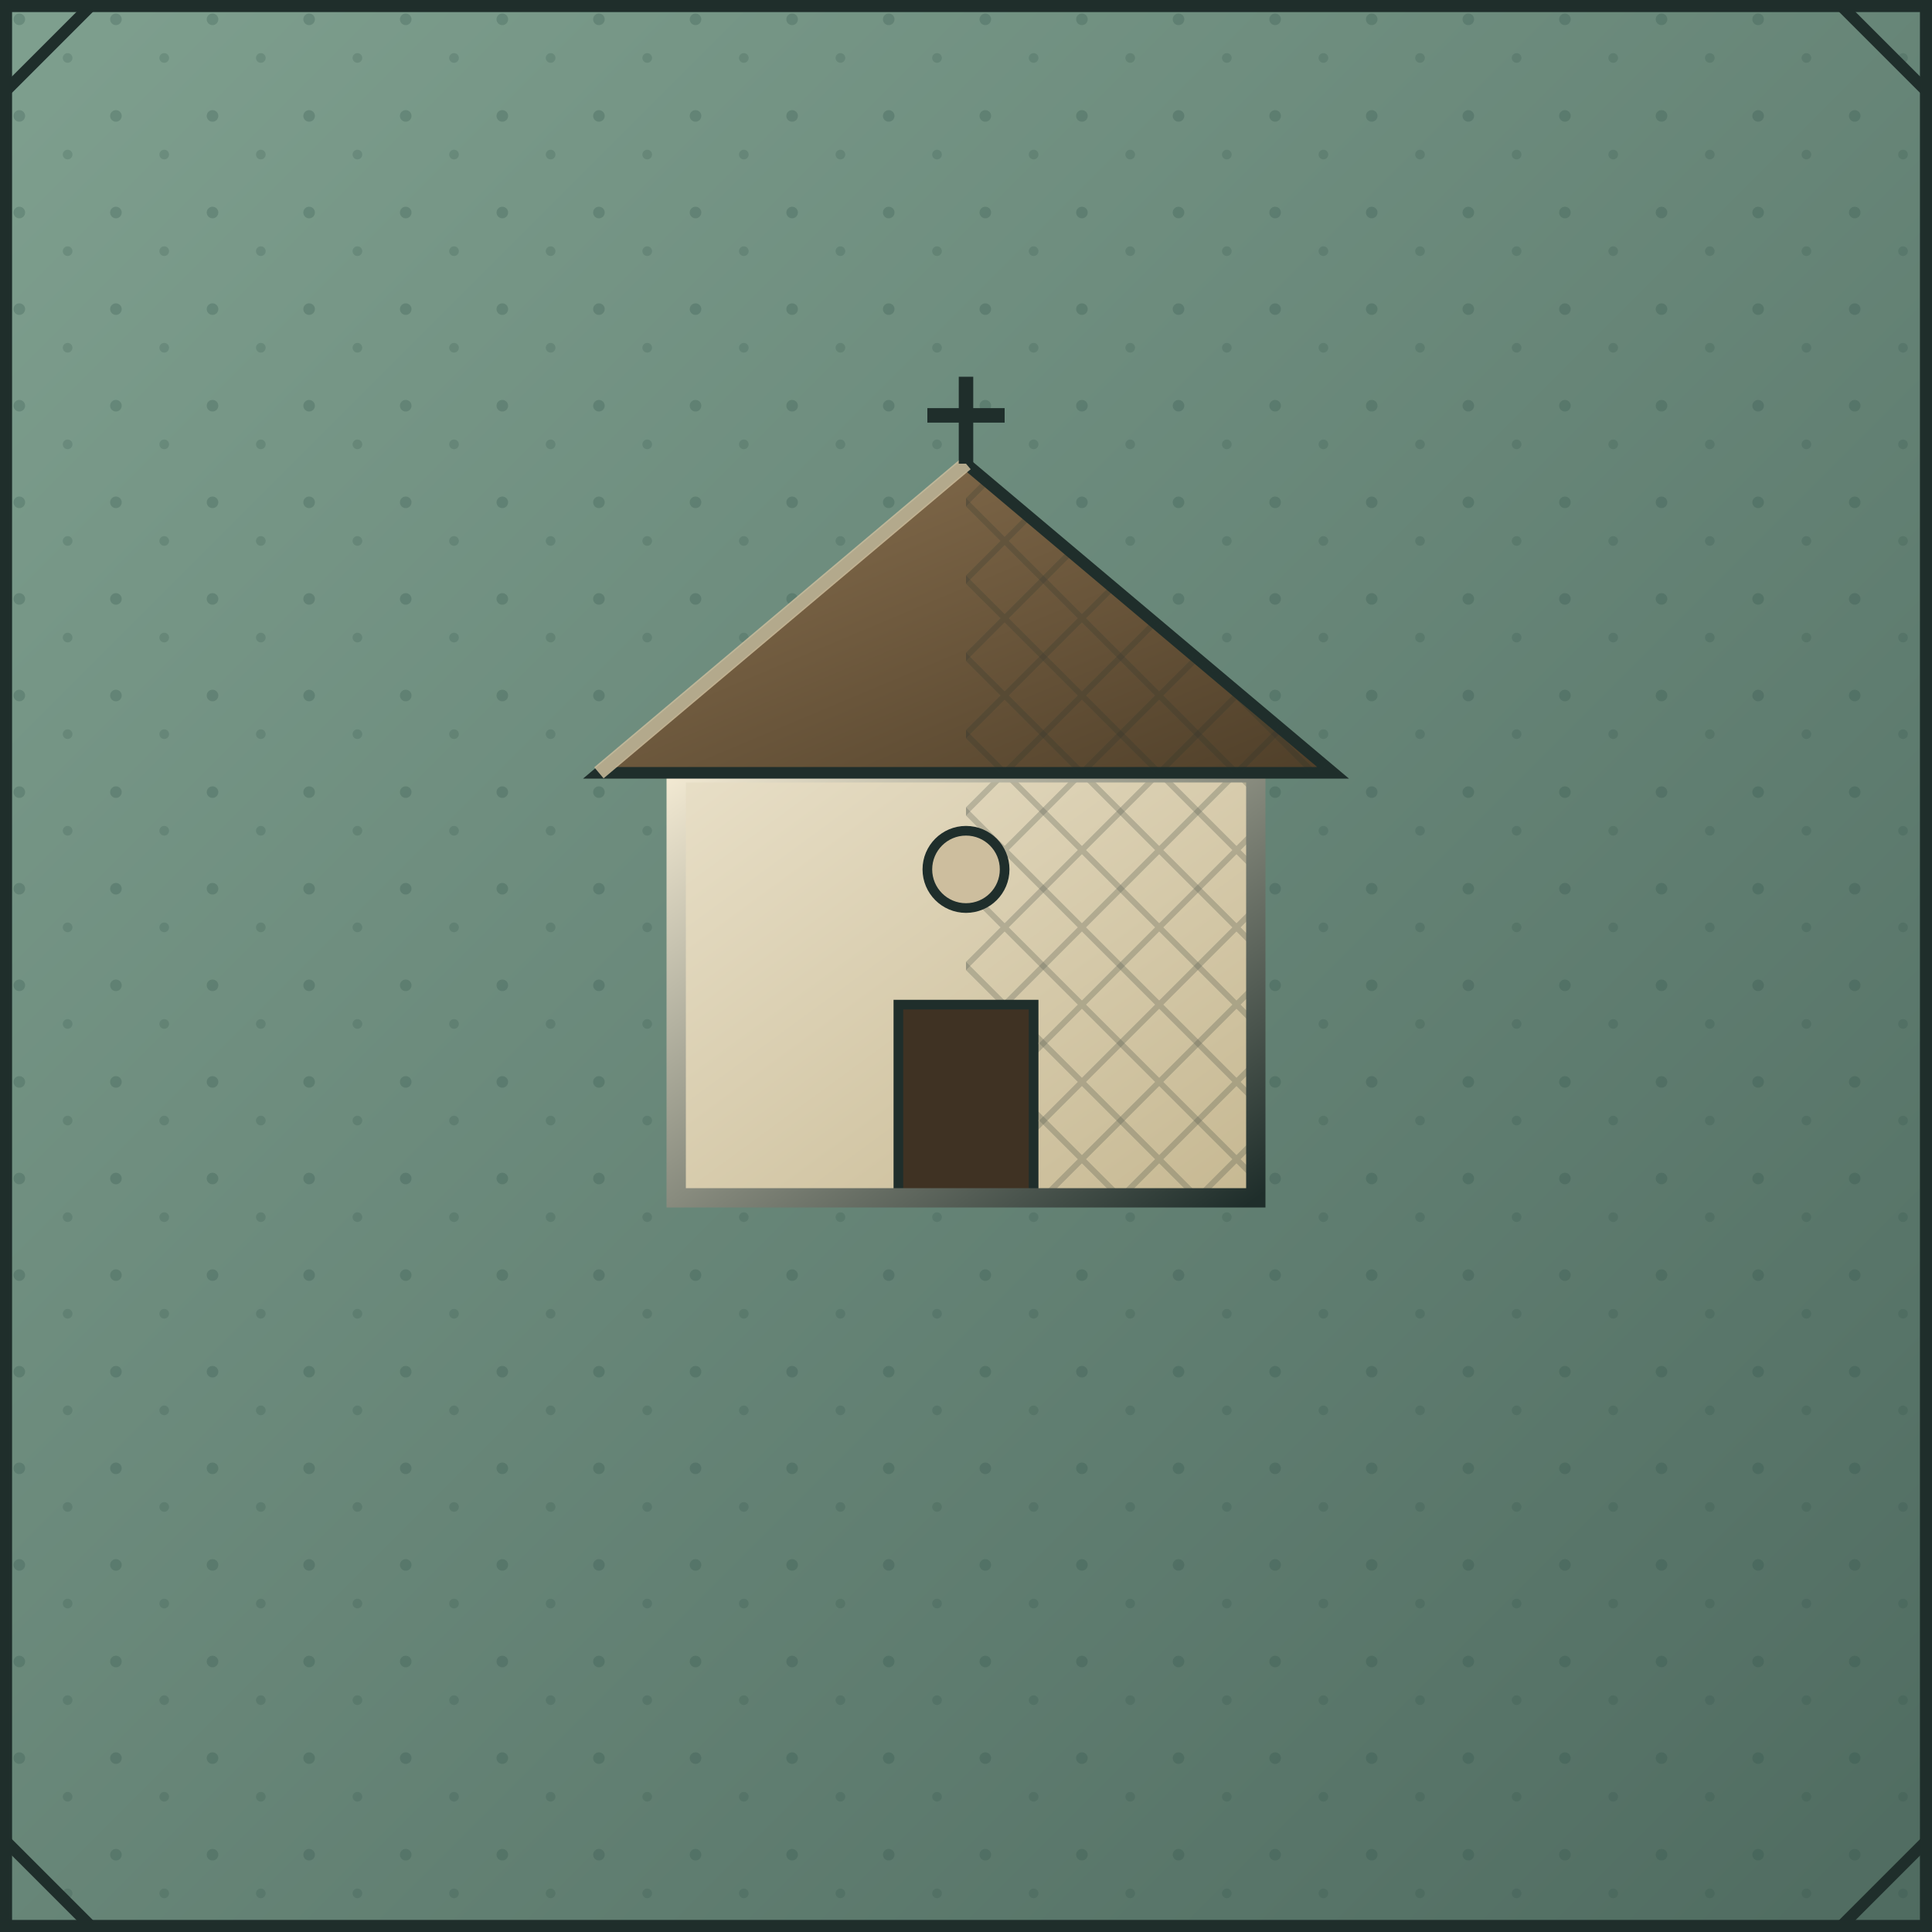
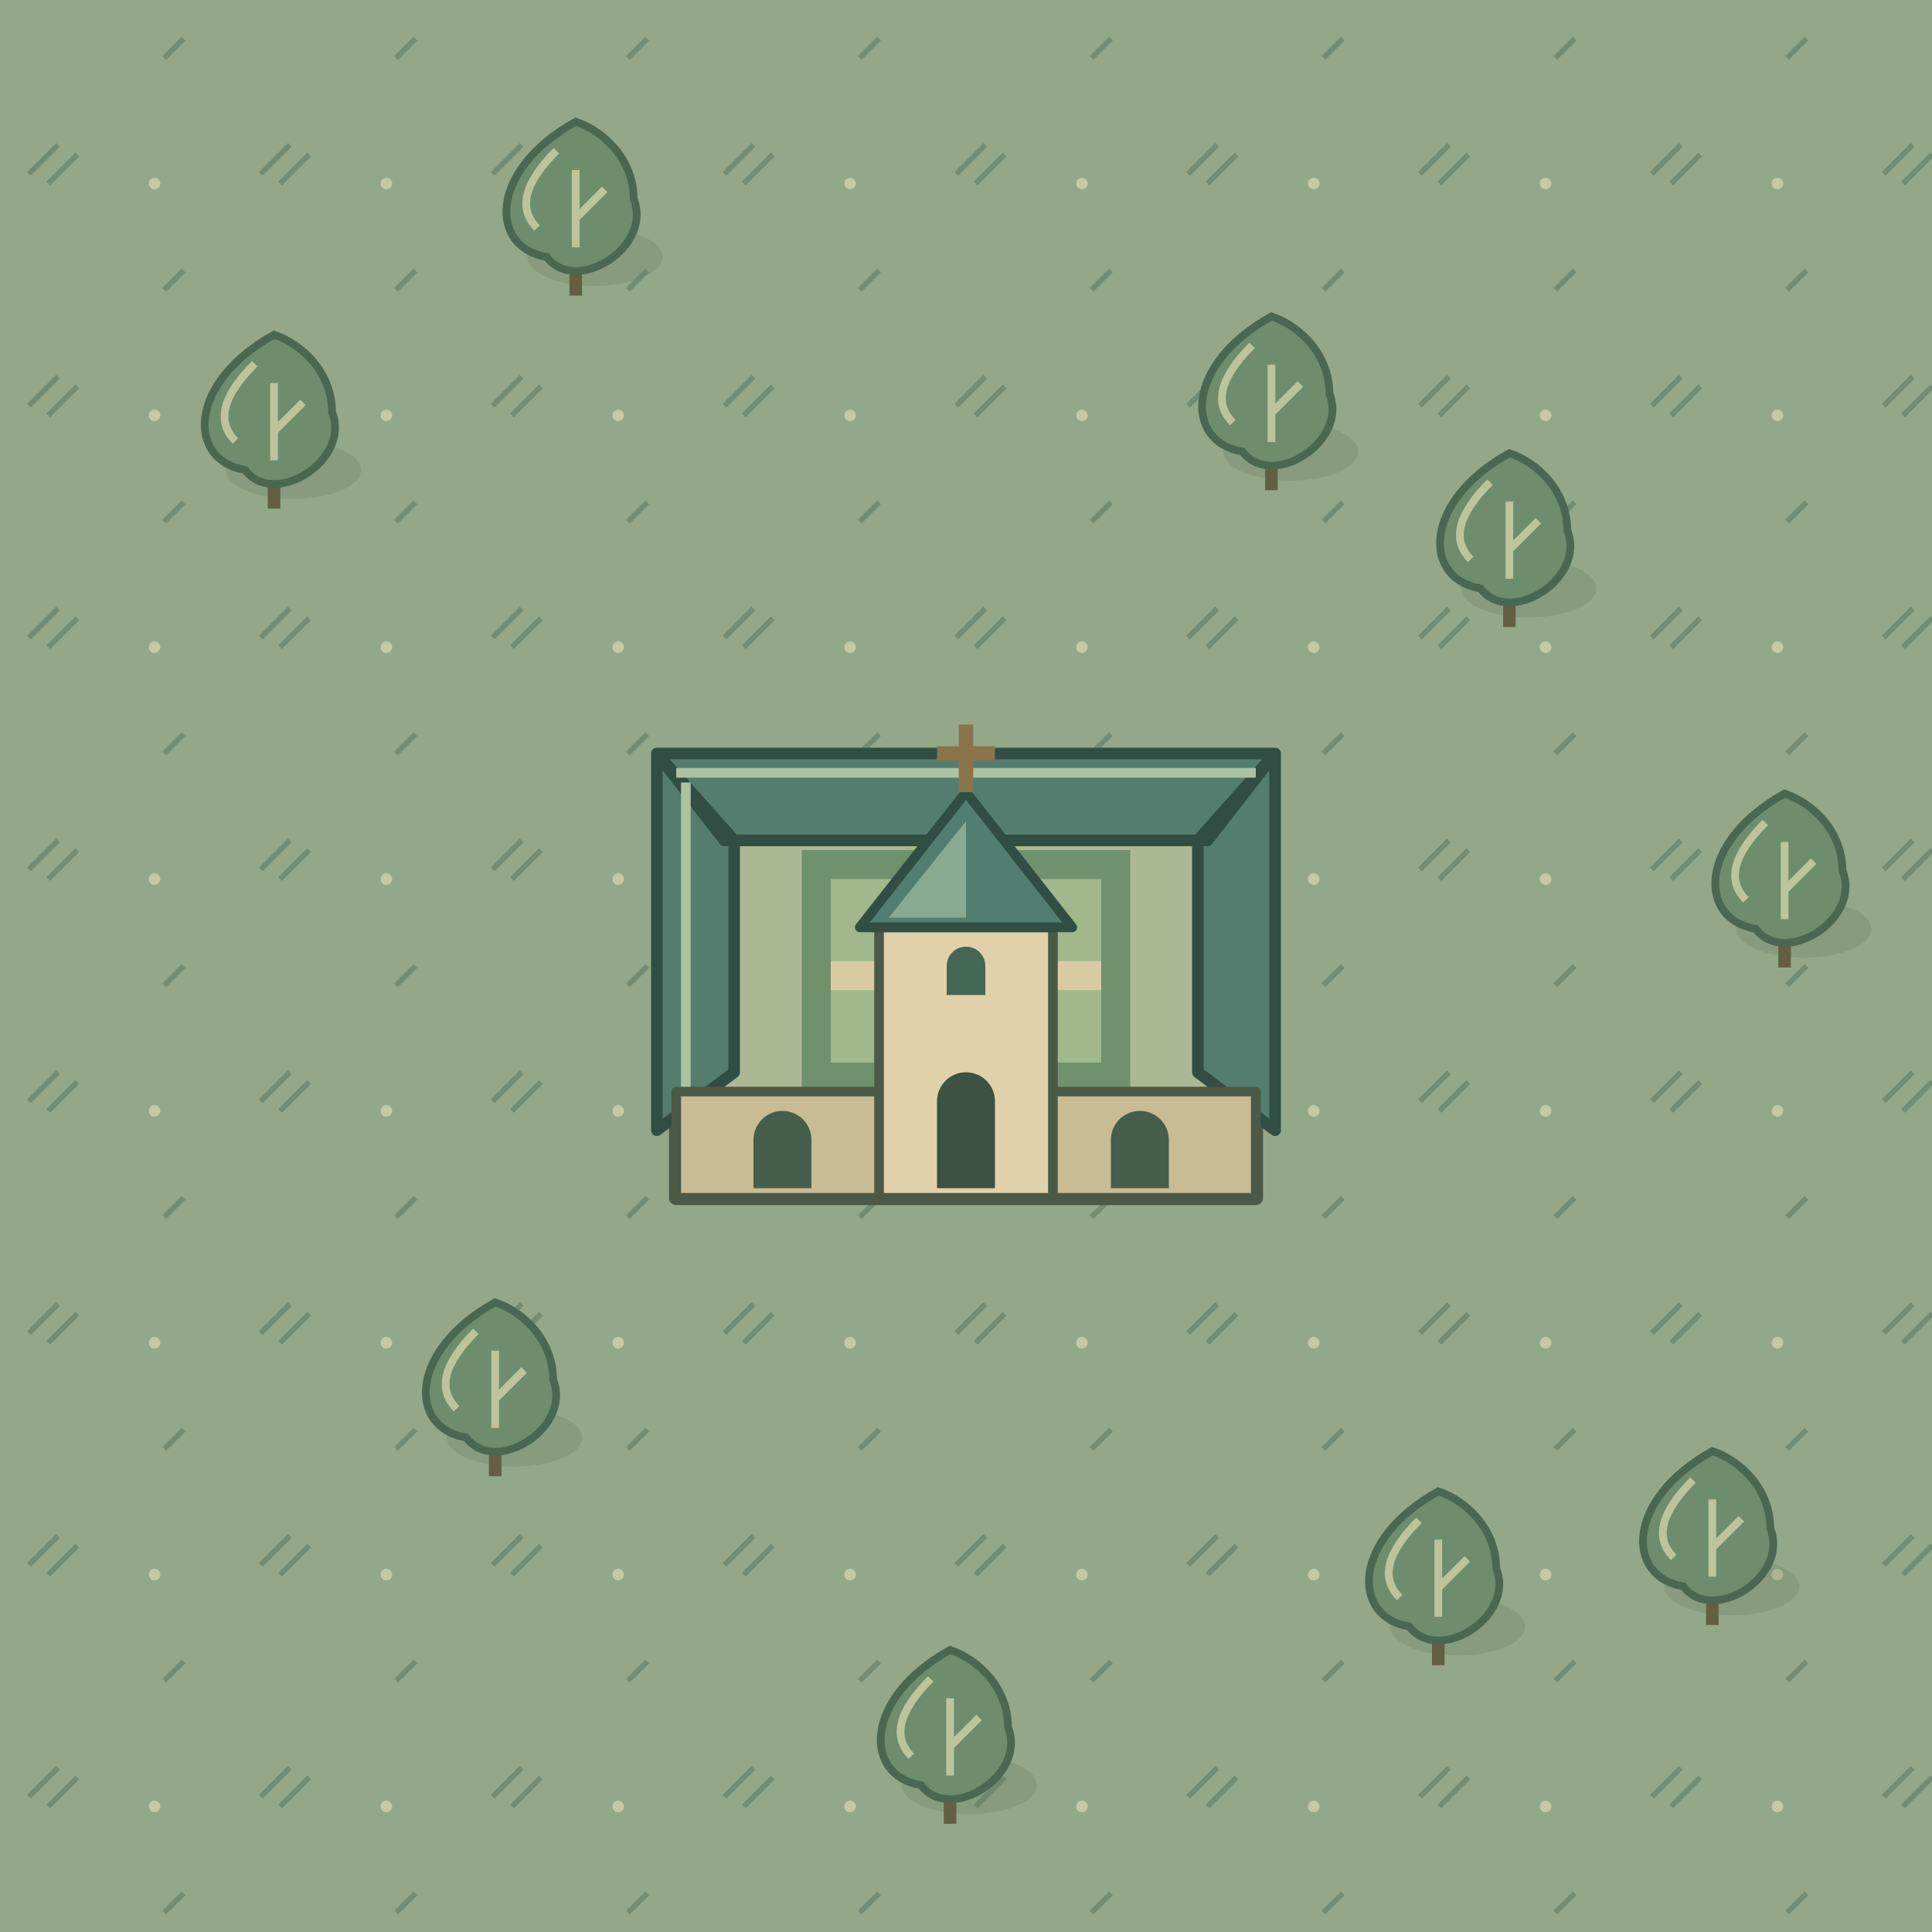
- <svg xmlns="http://www.w3.org/2000/svg" viewBox="0 0 200 200" width="200" height="200">
+ <svg xmlns="http://www.w3.org/2000/svg" width="200" height="200" viewBox="0 0 200 200">
  <defs>
-     <linearGradient id="grassGrad" x1="0" y1="0" x2="1" y2="1">
-       <stop offset="0%" stop-color="#7FA08F" />
-       <stop offset="100%" stop-color="#4F6B60" />
-     </linearGradient>
-     <pattern id="grassStipple" width="10" height="10" patternUnits="userSpaceOnUse">
-       <circle cx="2" cy="2" r="0.6" fill="#2C4F46" opacity="0.25" />
-       <circle cx="7" cy="6" r="0.5" fill="#2C4F46" opacity="0.2" />
+     <pattern id="grass" width="24" height="24" patternUnits="userSpaceOnUse">
+       <path d="M3,18 l3,-3 m-1,4 3,-3 M17,6 l2,-2" fill="none" stroke="#4f715d" stroke-width=".55" opacity=".5" />
+       <circle cx="16" cy="19" r=".6" fill="#dfdab5" opacity=".65" />
    </pattern>
-     <linearGradient id="wallGrad" x1="0" y1="0" x2="1" y2="1">
-       <stop offset="0%" stop-color="#E8DFC7" />
-       <stop offset="100%" stop-color="#C6B892" />
-     </linearGradient>
-     <linearGradient id="roofGrad" x1="0" y1="0" x2="1" y2="1">
-       <stop offset="0%" stop-color="#8A7150" />
-       <stop offset="100%" stop-color="#4F3F29" />
-     </linearGradient>
-     <linearGradient id="embossRim" x1="0" y1="0" x2="1" y2="1">
-       <stop offset="0%" stop-color="#F2E9D2" />
-       <stop offset="100%" stop-color="#1F2E2B" />
-     </linearGradient>
-     <pattern id="crosshatch" width="8" height="8" patternUnits="userSpaceOnUse">
-       <path d="M0,8 L8,0" stroke="#1F2E2B" stroke-width="0.6" opacity="0.35" />
-       <path d="M0,0 L8,8" stroke="#1F2E2B" stroke-width="0.6" opacity="0.35" />
+     <pattern id="stone" width="24" height="16" patternUnits="userSpaceOnUse">
+       <path d="M0,0 H24 M0,8 H24 M12,0 V8 M0,8 V16 M24,8 V16" fill="none" stroke="#214e48" stroke-width=".55" opacity=".5" />
+       <path d="M1,1 H23 M1,9 H11" stroke="#9bc1a1" stroke-width=".5" opacity=".45" />
    </pattern>
+     <pattern id="hatch" width="5" height="5" patternUnits="userSpaceOnUse">
+       <path d="M-1,1 L1,-1 M0,5 L5,0 M4,6 L6,4" stroke="#193e38" stroke-width=".65" opacity=".4" />
+     </pattern>
+     <pattern id="gravel" width="17" height="19" patternUnits="userSpaceOnUse">
+       <path d="M3,4 h2 m6,9 h2 M2,17 l1,-1" stroke="#877455" stroke-width=".7" opacity=".5" />
+       <circle cx="12" cy="5" r=".7" fill="#f7e4b8" />
+     </pattern>
+     <clipPath id="canvas">
+       <rect width="200" height="200" />
+     </clipPath>
+     <clipPath id="road">
+       <path d="" fill="white" />
+     </clipPath>
  </defs>
-   <rect data-structural="true" data-role="field-base" x="0" y="0" width="200" height="200" fill="url(#grassGrad)" />
-   <rect x="0" y="0" width="200" height="200" fill="url(#grassStipple)" />
-   <rect data-structural="true" data-role="monastery-footprint" x="70" y="80" width="60" height="44" fill="url(#wallGrad)" />
-   <rect x="100" y="80" width="30" height="44" fill="url(#crosshatch)" opacity="0.6" />
-   <rect x="93" y="104" width="14" height="20" fill="#3F3223" stroke="#1F2E2B" stroke-width="1" />
-   <circle cx="100" cy="90" r="4" fill="#CDBE9E" stroke="#1F2E2B" stroke-width="1" />
-   <rect x="70" y="80" width="60" height="44" fill="none" stroke="url(#embossRim)" stroke-width="2" />
-   <path d="M62,80 L100,48 L138,80 Z" fill="url(#roofGrad)" stroke="#1F2E2B" stroke-width="1.2" />
-   <path d="M100,48 L138,80 L100,80 Z" fill="url(#crosshatch)" opacity="0.55" />
-   <line x1="100" y1="48" x2="62" y2="80" stroke="#CDBE9E" stroke-width="1.5" opacity="0.85" />
-   <line x1="100" y1="48" x2="100" y2="39" stroke="#1F2E2B" stroke-width="1.5" />
-   <line x1="96" y1="43" x2="104" y2="43" stroke="#1F2E2B" stroke-width="1.5" />
-   <path d="M0,10 L10,0" stroke="#1F2E2B" stroke-width="1.2" fill="none" />
-   <path d="M190,0 L200,10" stroke="#1F2E2B" stroke-width="1.2" fill="none" />
-   <path d="M200,190 L190,200" stroke="#1F2E2B" stroke-width="1.2" fill="none" />
-   <path d="M10,200 L0,190" stroke="#1F2E2B" stroke-width="1.2" fill="none" />
-   <rect data-structural="true" data-role="tile-border" x="0.5" y="0.5" width="199" height="199" fill="none" stroke="#1F2E2B" stroke-width="1.5" />
+   <g clip-path="url(#canvas)">
+     <rect width="200" height="200" fill="#93a889" />
+     <rect width="200" height="200" fill="url(#grass)" />
+     <g transform="translate(28.37 43.65)">
+       <ellipse cx="2" cy="5" rx="7" ry="3" fill="#62785e" opacity=".25" />
+       <path d="M0,4 v5" stroke="#645e43" stroke-width="1.3" />
+       <path d="M0,-9 C-9,-4 -9,4 -3,5 C0,9 8,4 6,-1 C6,-5 3,-8 0,-9Z" fill="#6d8d6d" stroke="#49684f" stroke-width=".8" />
+       <path d="M-2,-6 Q-7,-1 -4,2 M0,-4 V4 M0,1 l3,-3" stroke="#bdc49c" stroke-width=".8" fill="none" />
+     </g>
+     <g transform="translate(131.62 41.75)">
+       <ellipse cx="2" cy="5" rx="7" ry="3" fill="#62785e" opacity=".25" />
+       <path d="M0,4 v5" stroke="#645e43" stroke-width="1.3" />
+       <path d="M0,-9 C-9,-4 -9,4 -3,5 C0,9 8,4 6,-1 C6,-5 3,-8 0,-9Z" fill="#6d8d6d" stroke="#49684f" stroke-width=".8" />
+       <path d="M-2,-6 Q-7,-1 -4,2 M0,-4 V4 M0,1 l3,-3" stroke="#bdc49c" stroke-width=".8" fill="none" />
+     </g>
+     <g transform="translate(177.26 159.22)">
+       <ellipse cx="2" cy="5" rx="7" ry="3" fill="#62785e" opacity=".25" />
+       <path d="M0,4 v5" stroke="#645e43" stroke-width="1.3" />
+       <path d="M0,-9 C-9,-4 -9,4 -3,5 C0,9 8,4 6,-1 C6,-5 3,-8 0,-9Z" fill="#6d8d6d" stroke="#49684f" stroke-width=".8" />
+       <path d="M-2,-6 Q-7,-1 -4,2 M0,-4 V4 M0,1 l3,-3" stroke="#bdc49c" stroke-width=".8" fill="none" />
+     </g>
+     <g transform="translate(156.25 55.91)">
+       <ellipse cx="2" cy="5" rx="7" ry="3" fill="#62785e" opacity=".25" />
+       <path d="M0,4 v5" stroke="#645e43" stroke-width="1.3" />
+       <path d="M0,-9 C-9,-4 -9,4 -3,5 C0,9 8,4 6,-1 C6,-5 3,-8 0,-9Z" fill="#6d8d6d" stroke="#49684f" stroke-width=".8" />
+       <path d="M-2,-6 Q-7,-1 -4,2 M0,-4 V4 M0,1 l3,-3" stroke="#bdc49c" stroke-width=".8" fill="none" />
+     </g>
+     <g transform="translate(98.35 179.80)">
+       <ellipse cx="2" cy="5" rx="7" ry="3" fill="#62785e" opacity=".25" />
+       <path d="M0,4 v5" stroke="#645e43" stroke-width="1.3" />
+       <path d="M0,-9 C-9,-4 -9,4 -3,5 C0,9 8,4 6,-1 C6,-5 3,-8 0,-9Z" fill="#6d8d6d" stroke="#49684f" stroke-width=".8" />
+       <path d="M-2,-6 Q-7,-1 -4,2 M0,-4 V4 M0,1 l3,-3" stroke="#bdc49c" stroke-width=".8" fill="none" />
+     </g>
+     <g transform="translate(51.26 143.82)">
+       <ellipse cx="2" cy="5" rx="7" ry="3" fill="#62785e" opacity=".25" />
+       <path d="M0,4 v5" stroke="#645e43" stroke-width="1.3" />
+       <path d="M0,-9 C-9,-4 -9,4 -3,5 C0,9 8,4 6,-1 C6,-5 3,-8 0,-9Z" fill="#6d8d6d" stroke="#49684f" stroke-width=".8" />
+       <path d="M-2,-6 Q-7,-1 -4,2 M0,-4 V4 M0,1 l3,-3" stroke="#bdc49c" stroke-width=".8" fill="none" />
+     </g>
+     <g transform="translate(184.74 91.15)">
+       <ellipse cx="2" cy="5" rx="7" ry="3" fill="#62785e" opacity=".25" />
+       <path d="M0,4 v5" stroke="#645e43" stroke-width="1.3" />
+       <path d="M0,-9 C-9,-4 -9,4 -3,5 C0,9 8,4 6,-1 C6,-5 3,-8 0,-9Z" fill="#6d8d6d" stroke="#49684f" stroke-width=".8" />
+       <path d="M-2,-6 Q-7,-1 -4,2 M0,-4 V4 M0,1 l3,-3" stroke="#bdc49c" stroke-width=".8" fill="none" />
+     </g>
+     <g transform="translate(148.89 163.38)">
+       <ellipse cx="2" cy="5" rx="7" ry="3" fill="#62785e" opacity=".25" />
+       <path d="M0,4 v5" stroke="#645e43" stroke-width="1.3" />
+       <path d="M0,-9 C-9,-4 -9,4 -3,5 C0,9 8,4 6,-1 C6,-5 3,-8 0,-9Z" fill="#6d8d6d" stroke="#49684f" stroke-width=".8" />
+       <path d="M-2,-6 Q-7,-1 -4,2 M0,-4 V4 M0,1 l3,-3" stroke="#bdc49c" stroke-width=".8" fill="none" />
+     </g>
+     <g transform="translate(59.60 21.60)">
+       <ellipse cx="2" cy="5" rx="7" ry="3" fill="#62785e" opacity=".25" />
+       <path d="M0,4 v5" stroke="#645e43" stroke-width="1.3" />
+       <path d="M0,-9 C-9,-4 -9,4 -3,5 C0,9 8,4 6,-1 C6,-5 3,-8 0,-9Z" fill="#6d8d6d" stroke="#49684f" stroke-width=".8" />
+       <path d="M-2,-6 Q-7,-1 -4,2 M0,-4 V4 M0,1 l3,-3" stroke="#bdc49c" stroke-width=".8" fill="none" />
+     </g>
+     <g stroke-linejoin="round">
+       <path d="M70,80 H130 V124 H70Z" fill="#d8cdb4" stroke="#4b5947" stroke-width="1.5" />
+       <path d="M74,84 H126 V120 H74Z" fill="#acb894" stroke="#8d967a" />
+       <path d="M83,88 H117 V113 H83Z" fill="#6f916c" />
+       <path d="M86,91 H114 V110 H86Z" fill="#a0b88c" />
+       <path d="M100,91 V110 M86,101 H114" stroke="#d8cba4" stroke-width="3" />
+       <circle cx="100" cy="101" r="4" fill="#508278" stroke="#d4c59c" />
+       <path d="M68,78 H132 L125,87 H75Z M68,78 V117 L76,111 V87Z M132,78 V117 L124,111 V87Z" fill="#547d70" stroke="#304e43" stroke-width="1.2" />
+       <path d="M70,80 H130 M71,81 V114" stroke="#acc2a2" fill="none" />
+       <path d="M70,113 H130 V124 H70Z" fill="#c9bb93" stroke="#4b5947" />
+       <path d="M78,123 v-5 a3,3 0 0 1 6,0 v5 M115,123 v-5 a3,3 0 0 1 6,0 v5" fill="#455e4b" />
+       <path d="M91,96 H109 V124 H91Z" fill="#e0d1aa" stroke="#4b5947" />
+       <path d="M89,96 L100,82 L111,96Z" fill="#517e70" stroke="#304e43" />
+       <path d="M100,85 L92,95 H100Z" fill="#88aa90" />
+       <path d="M97,123 v-9 a3,3 0 0 1 6,0 v9" fill="#3c5242" />
+       <path d="M98,103 v-3 a2,2 0 0 1 4,0 v3Z" fill="#436655" />
+       <path d="M100,82 V75 M97,78 H103" stroke="#8b744c" stroke-width="1.5" />
+     </g>
+   </g>
</svg>
